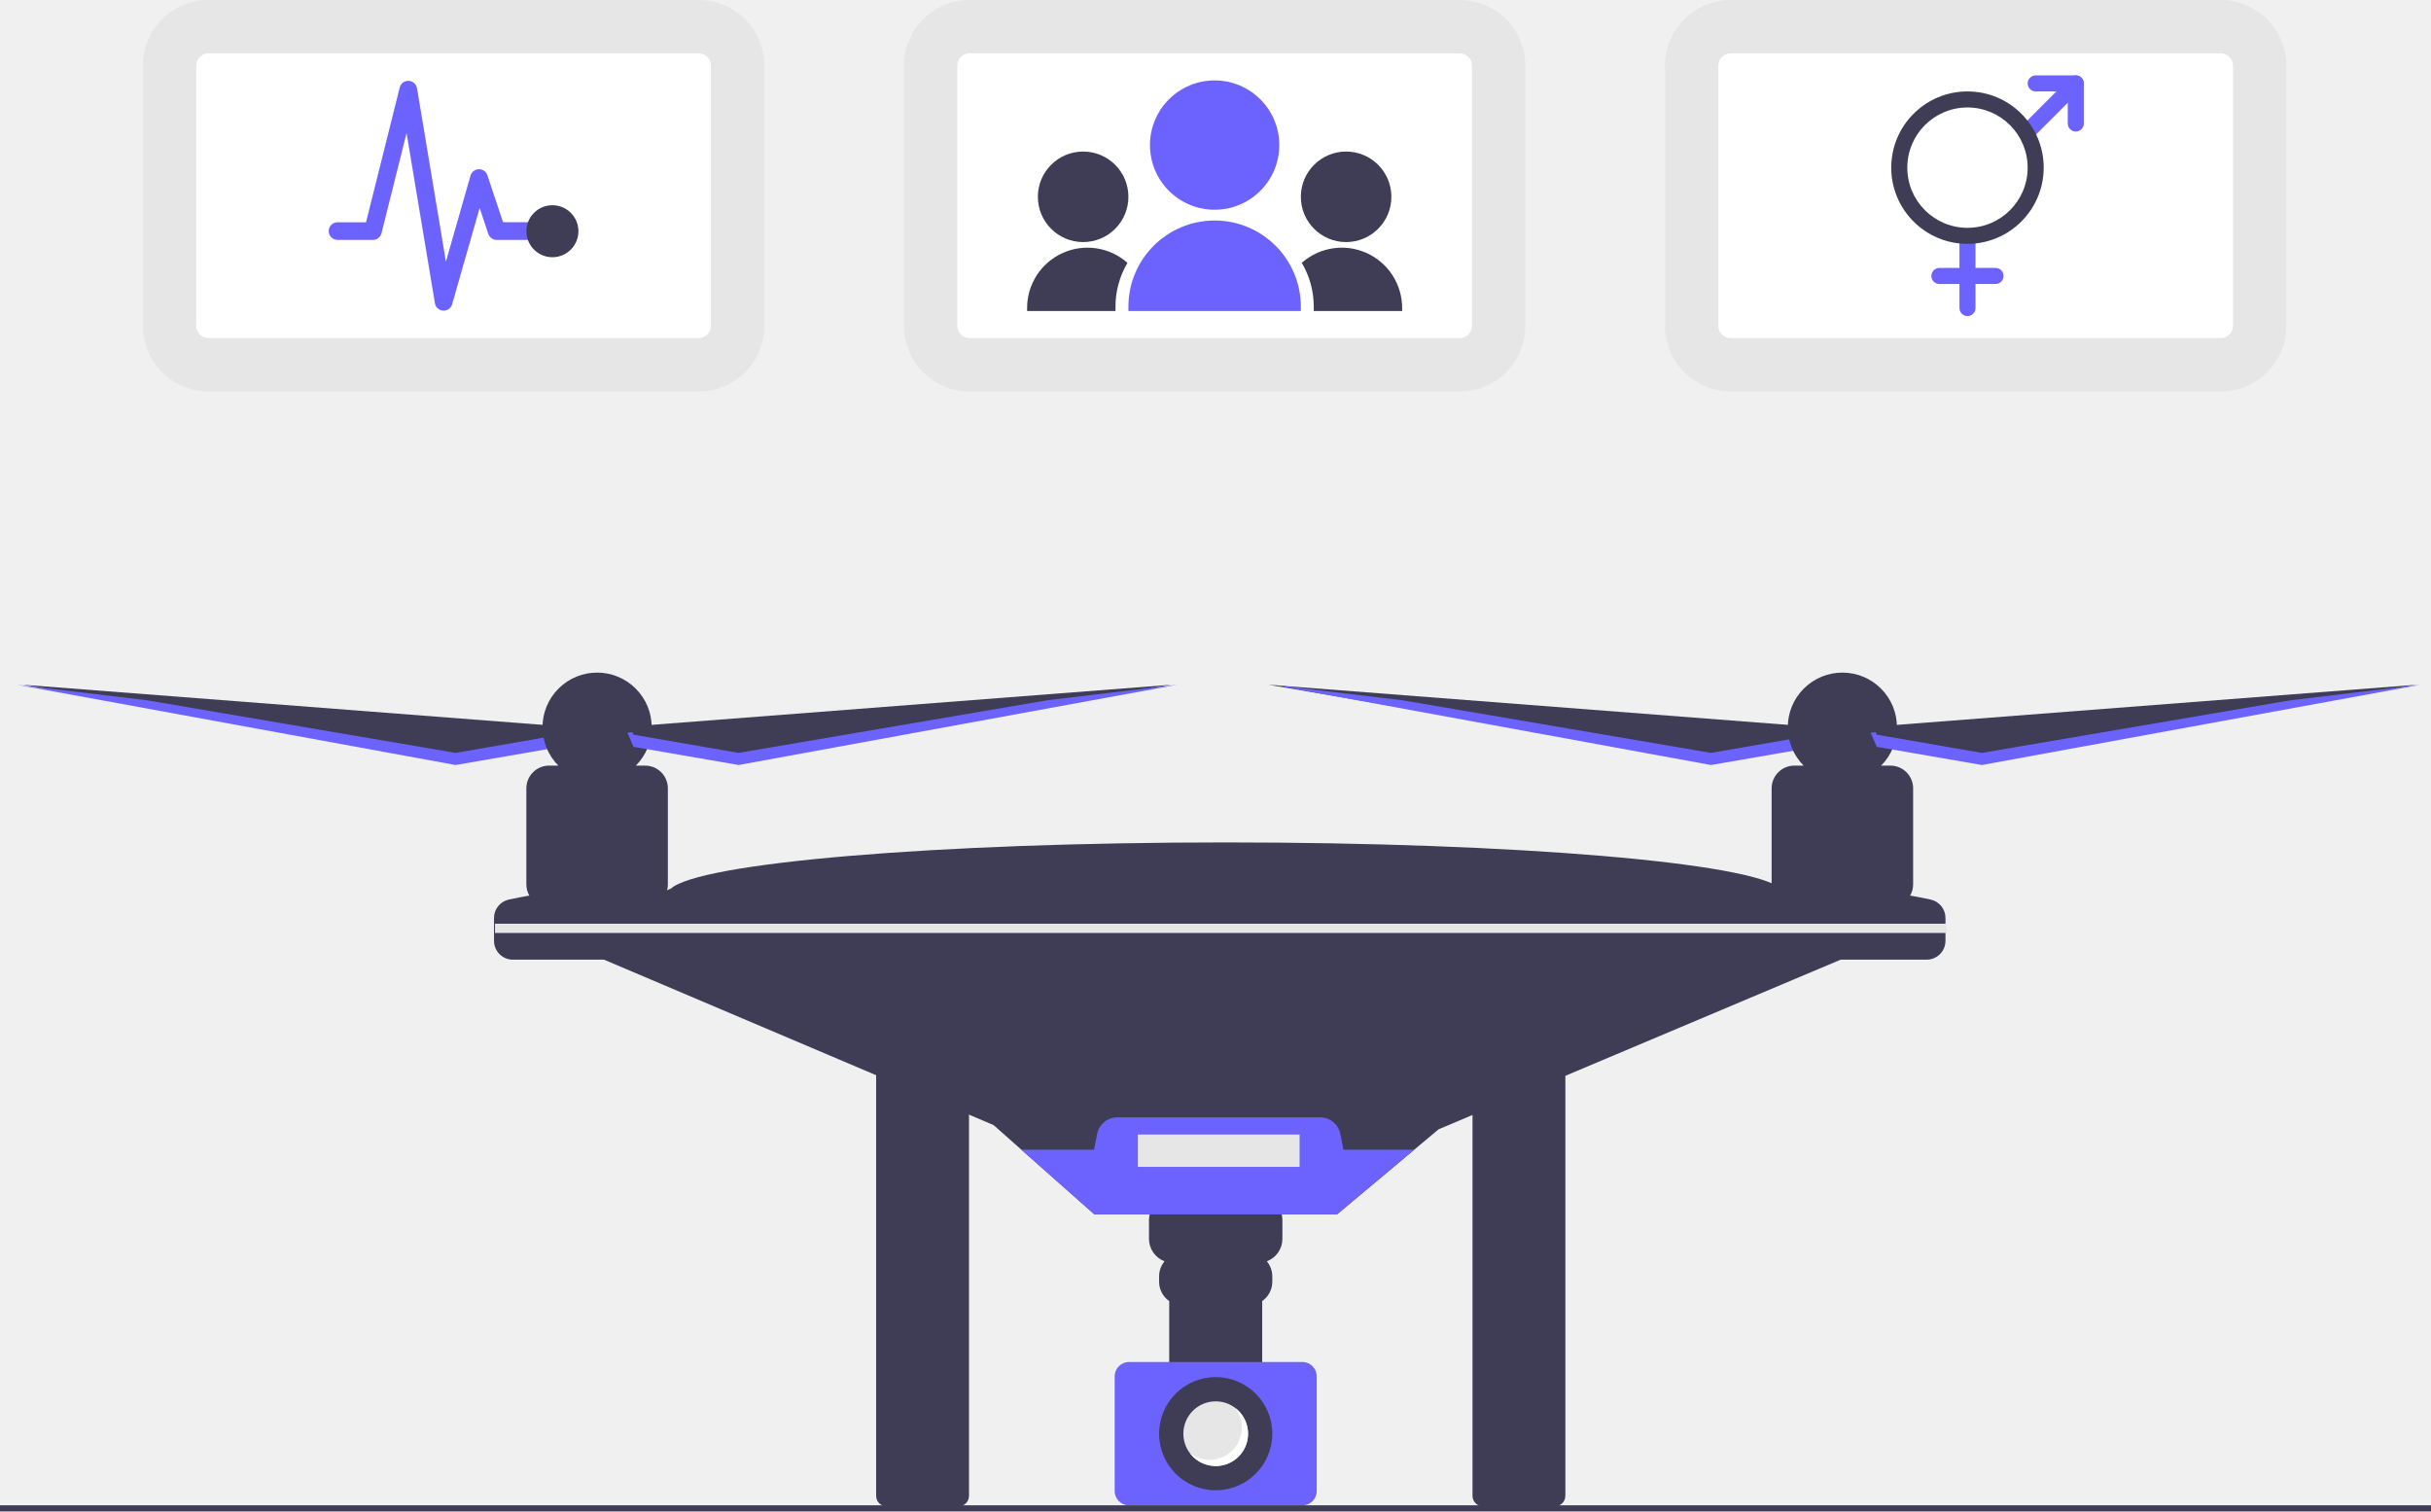
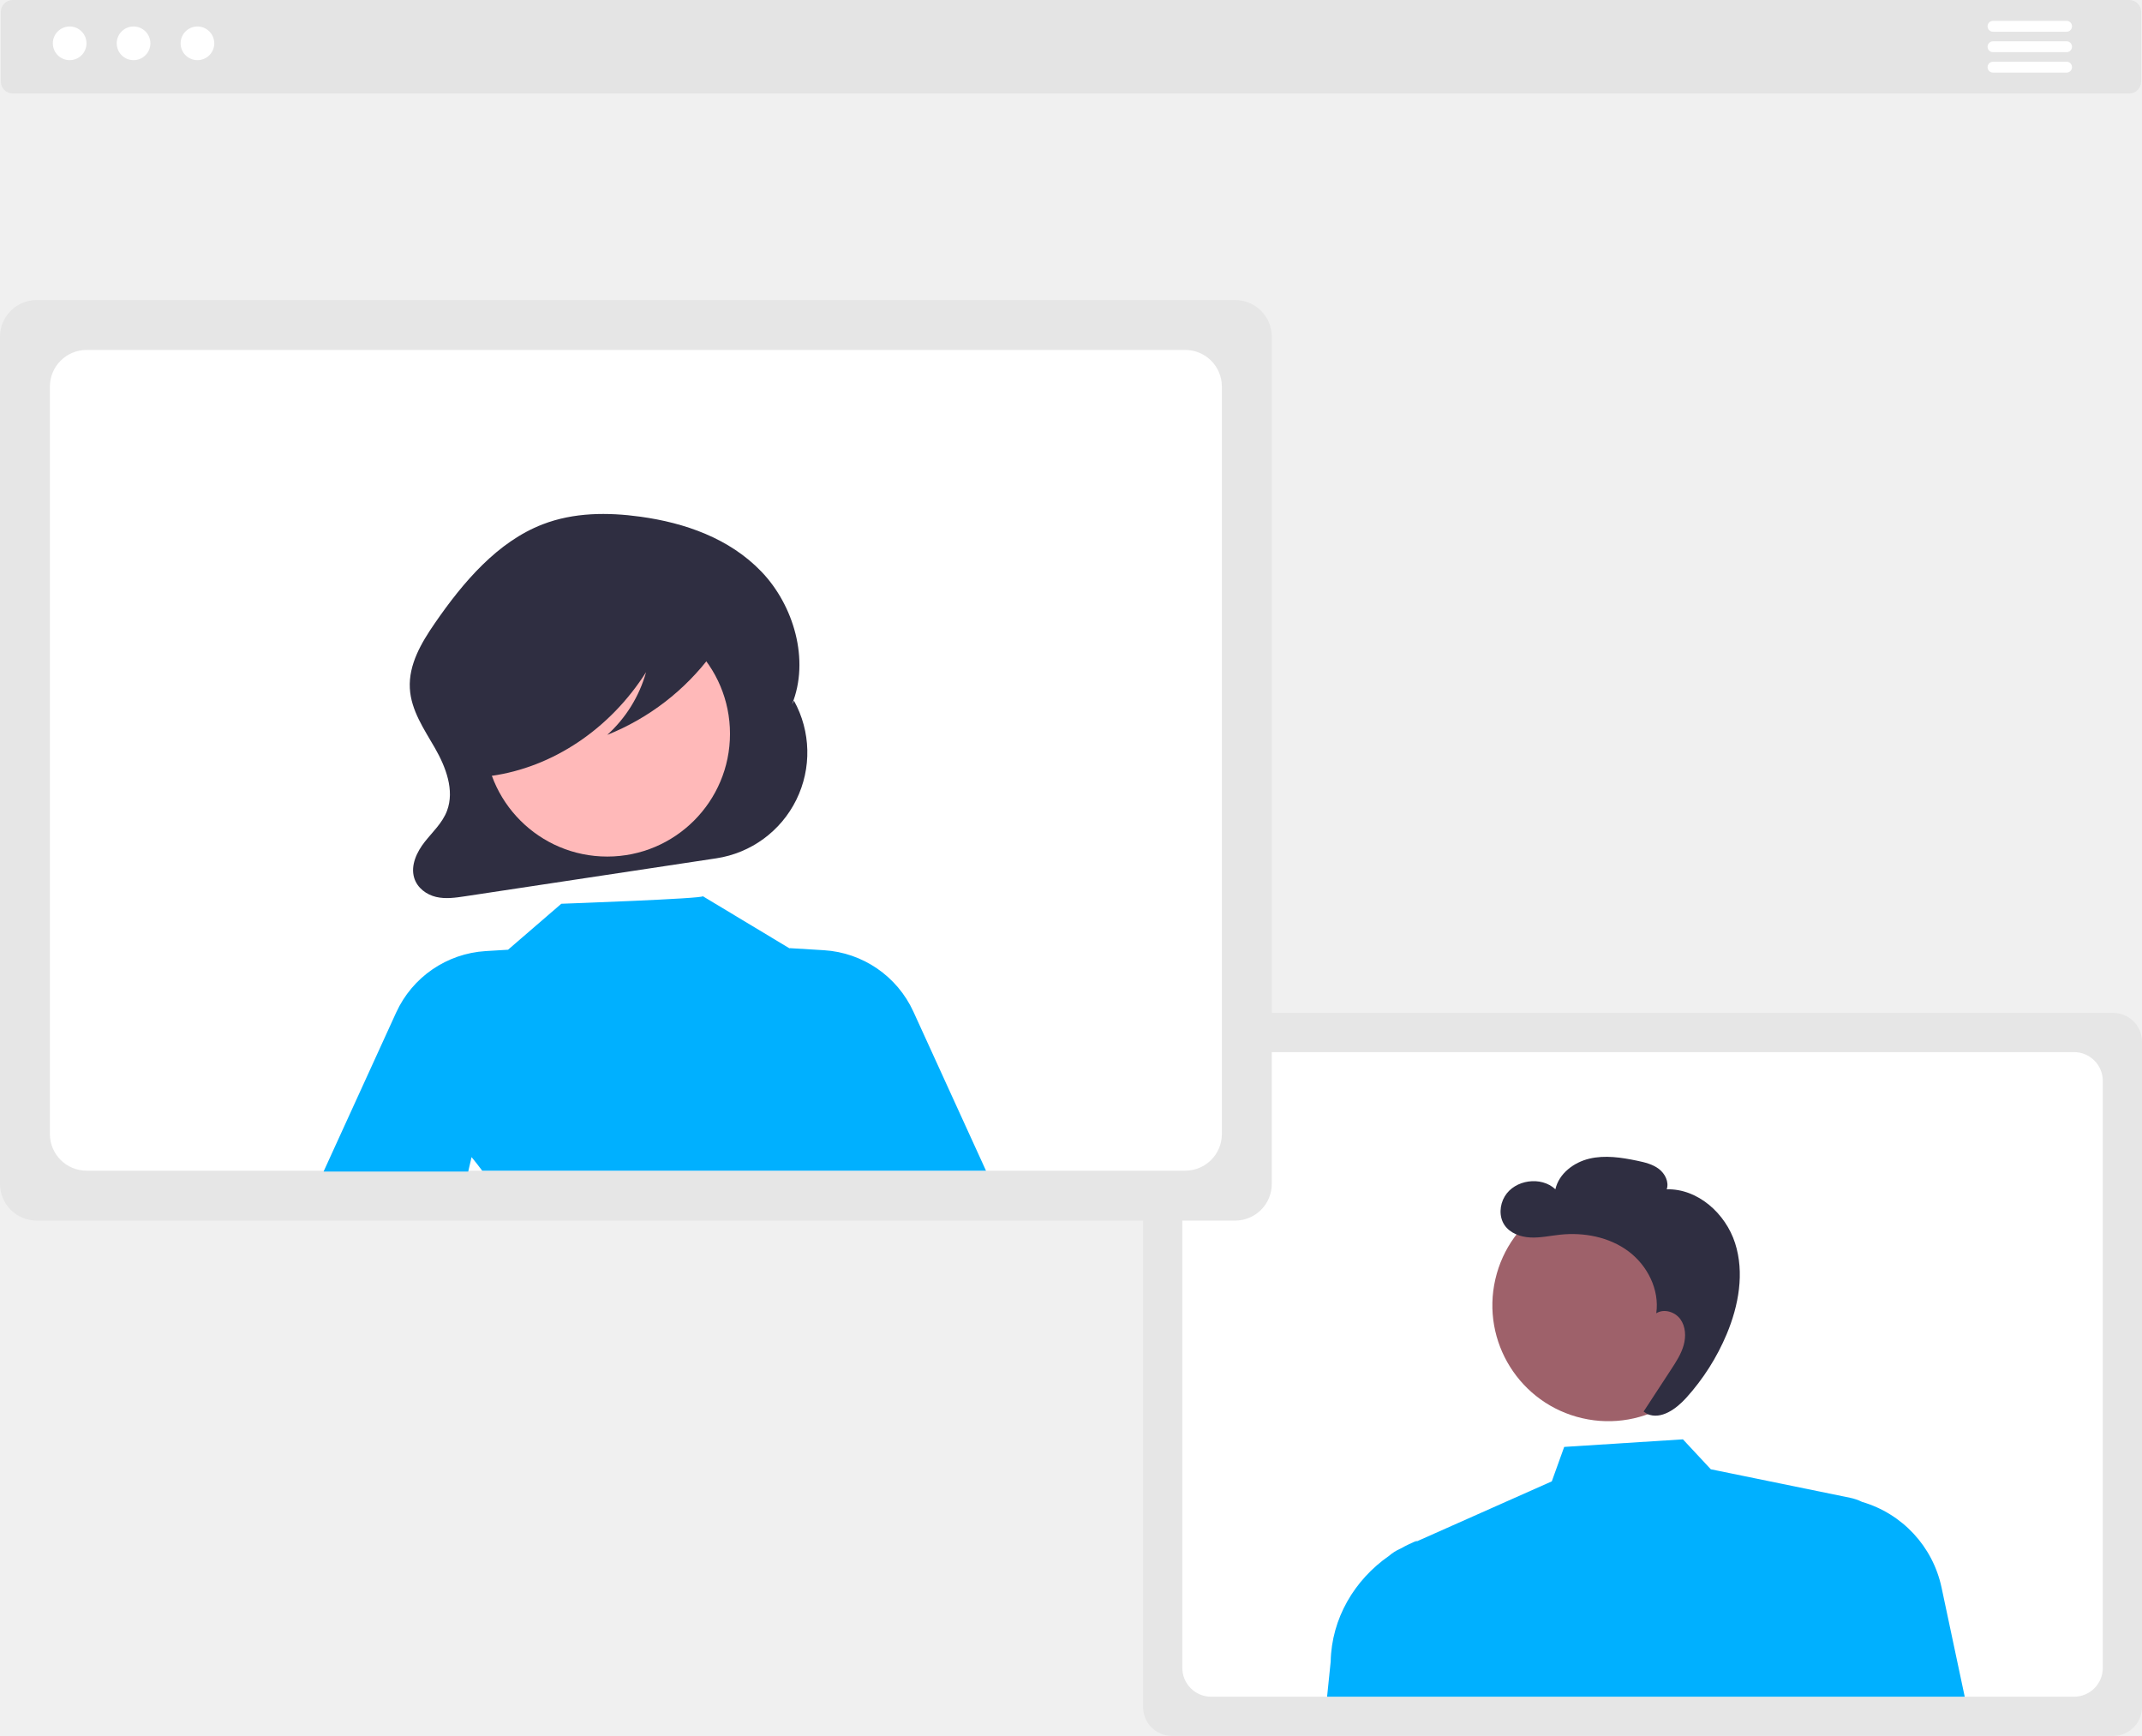
- <svg xmlns="http://www.w3.org/2000/svg" data-name="Layer 1" width="888" height="552.129" viewBox="0 0 888 552.129">
-   <path d="M479.902,562.186a3.868,3.868,0,0,0-3.863,3.863V720.363a3.868,3.868,0,0,0,3.863,3.863h26.196a3.868,3.868,0,0,0,3.863-3.863V566.049a3.868,3.868,0,0,0-3.863-3.863Z" transform="translate(-156 -173.9354)" fill="#3f3d56" />
-   <path d="M697.741,562.186a3.868,3.868,0,0,0-3.863,3.863V720.363a3.868,3.868,0,0,0,3.863,3.863h26.195a3.868,3.868,0,0,0,3.863-3.863V566.049a3.868,3.868,0,0,0-3.863-3.863Z" transform="translate(-156 -173.9354)" fill="#3f3d56" />
-   <polygon points="664.127 265.647 463.273 250.14 623.513 277.462 661.912 270.816 664.127 265.647" fill="#3f3d56" />
-   <polygon points="624.99 275.031 663.389 268.385 663.766 267.505 665.604 267.647 663.389 272.816 624.99 279.462 464.75 250.14 512.237 255.806 624.99 275.031" fill="#6c63ff" />
-   <polygon points="209.251 265.647 8.396 250.14 168.637 277.462 207.036 270.816 209.251 265.647" fill="#3f3d56" />
-   <polygon points="166.422 275.031 204.82 268.385 205.198 267.505 207.036 267.647 204.82 272.816 166.422 279.462 6.181 250.14 53.668 255.806 166.422 275.031" fill="#6c63ff" />
-   <path d="M854.095,520.072l-16.984.738-155.596,65.647L672.61,593.915l-28.23,23.63H555.767l-26.687-23.63-10.146-8.987-149.253-63.38-13.292-1.477,44.306-21.415h.236c10.043-9.533,97.016-16.984,202.833-16.984s192.791,7.451,202.833,16.984h.975Z" transform="translate(-156 -173.9354)" fill="#3f3d56" />
-   <path d="M399.479,499.752a8.276,8.276,0,0,0,.479-2.758V461.921a8.309,8.309,0,0,0-8.309-8.309h-3.374a19.938,19.938,0,1,0-28.326,0h-3.374a8.309,8.309,0,0,0-8.309,8.309v35.073a8.262,8.262,0,0,0,1.085,4.095c-2.508.44-5.016.917-7.523,1.469a6.877,6.877,0,0,0-5.376,6.724v8.333a6.887,6.887,0,0,0,6.887,6.887H421.372V503.826A177.613,177.613,0,0,0,399.479,499.752Z" transform="translate(-156 -173.9354)" fill="#3f3d56" />
-   <path d="M861.272,502.558c-2.508-.552-5.016-1.029-7.523-1.469a8.262,8.262,0,0,0,1.085-4.095V461.921a8.309,8.309,0,0,0-8.309-8.309h-3.374a19.938,19.938,0,1,0-28.326,0H811.452a8.309,8.309,0,0,0-8.309,8.309v35.073a8.276,8.276,0,0,0,.479,2.758,177.613,177.613,0,0,0-21.893,4.074v20.676h78.033a6.887,6.887,0,0,0,6.887-6.887v-8.333A6.877,6.877,0,0,0,861.272,502.558Z" transform="translate(-156 -173.9354)" fill="#3f3d56" />
-   <polygon points="681.85 265.647 882.704 250.14 722.464 277.462 684.065 270.816 681.85 265.647" fill="#3f3d56" />
-   <path d="M615.653,610.899H584.494a8.789,8.789,0,0,0-8.789,8.789v6.791a8.784,8.784,0,0,0,5.682,8.213,8.589,8.589,0,0,0-1.99,5.509v1.948a8.611,8.611,0,0,0,3.692,7.07v25.924h33.968V649.219a8.611,8.611,0,0,0,3.692-7.07v-1.948a8.589,8.589,0,0,0-1.99-5.509,8.784,8.784,0,0,0,5.682-8.213V619.688A8.789,8.789,0,0,0,615.653,610.899Z" transform="translate(-156 -173.9354)" fill="#3f3d56" />
-   <path d="M568.408,671.475a5.239,5.239,0,0,0-5.233,5.232v41.917a5.239,5.239,0,0,0,5.233,5.233h63.332a5.239,5.239,0,0,0,5.232-5.233V676.707a5.239,5.239,0,0,0-5.232-5.232Z" transform="translate(-156 -173.9354)" fill="#6c63ff" />
-   <path d="M672.61,593.915l-28.23,23.63H555.767l-26.687-23.63h26.539l1.159-5.782a7.503,7.503,0,0,1,7.355-6.033h74.095a7.503,7.503,0,0,1,7.355,6.033l1.159,5.782Z" transform="translate(-156 -173.9354)" fill="#6c63ff" />
-   <circle cx="444.073" cy="523.73" r="20.676" fill="#3f3d56" />
-   <circle cx="444.073" cy="523.73" r="11.815" fill="#e6e6e6" />
-   <path d="M607.215,688.269a11.799,11.799,0,0,1-16.538,16.538,11.804,11.804,0,1,0,16.538-16.538Z" transform="translate(-156 -173.9354)" fill="#fff" />
-   <rect x="180.821" y="337.43" width="530.196" height="3.382" fill="#e6e6e6" />
-   <polygon points="723.941 275.031 685.542 268.385 685.165 267.505 683.327 267.647 685.542 272.816 723.941 279.462 884.181 250.14 836.694 255.806 723.941 275.031" fill="#6c63ff" />
-   <polygon points="226.973 265.647 427.828 250.14 267.587 277.462 229.189 270.816 226.973 265.647" fill="#3f3d56" />
-   <polygon points="269.803 275.031 231.404 268.385 231.027 267.505 229.189 267.647 231.404 272.816 269.803 279.462 430.043 250.14 382.556 255.806 269.803 275.031" fill="#6c63ff" />
-   <rect x="415.644" y="414.442" width="59.075" height="11.815" fill="#e6e6e6" />
-   <path d="M411.217,173.935H232.146a23.992,23.992,0,0,0-23.965,23.965v95.071a23.992,23.992,0,0,0,23.965,23.965H411.217a23.992,23.992,0,0,0,23.965-23.965V197.9a23.992,23.992,0,0,0-23.965-23.965Z" transform="translate(-156 -173.9354)" fill="#e6e6e6" />
-   <path d="M232.145,193.435a4.469,4.469,0,0,0-4.464,4.464V292.971a4.469,4.469,0,0,0,4.464,4.464H411.217a4.469,4.469,0,0,0,4.464-4.464V197.9a4.469,4.469,0,0,0-4.464-4.464Z" transform="translate(-156 -173.9354)" fill="#fff" />
-   <path d="M318.058,287.413q-.092,0-.184-.005a3.229,3.229,0,0,1-3.002-2.693l-10.364-62.183-9.151,36.603a3.229,3.229,0,0,1-3.133,2.446h-12.916a3.229,3.229,0,1,1,0-6.458H289.703l12.305-49.219a3.229,3.229,0,0,1,6.318.252l10.561,63.368,8.981-31.434a3.229,3.229,0,0,1,6.168-.134l5.722,17.166h10.589a3.229,3.229,0,0,1,0,6.458H337.431a3.229,3.229,0,0,1-3.063-2.208l-3.158-9.472L321.161,285.071A3.229,3.229,0,0,1,318.058,287.413Z" transform="translate(-156 -173.9354)" fill="#6c63ff" />
-   <circle cx="201.784" cy="84.467" r="9.5" fill="#3f3d56" />
-   <path d="M689.217,173.935H510.146a23.992,23.992,0,0,0-23.965,23.965v95.071a23.992,23.992,0,0,0,23.965,23.965H689.217a23.992,23.992,0,0,0,23.965-23.965V197.9a23.992,23.992,0,0,0-23.965-23.965Z" transform="translate(-156 -173.9354)" fill="#e6e6e6" />
-   <path d="M510.145,193.435a4.469,4.469,0,0,0-4.464,4.464V292.971a4.469,4.469,0,0,0,4.464,4.464H689.217a4.469,4.469,0,0,0,4.464-4.464V197.9a4.469,4.469,0,0,0-4.464-4.464Z" transform="translate(-156 -173.9354)" fill="#fff" />
-   <circle cx="443.681" cy="52.997" r="23.621" fill="#6c63ff" />
-   <path d="M443.681,80.555h0a31.494,31.494,0,0,1,31.494,31.494v1.575a0,0,0,0,1,0,0H412.187a0,0,0,0,1,0,0v-1.575A31.494,31.494,0,0,1,443.681,80.555Z" fill="#6c63ff" />
-   <circle cx="395.652" cy="71.894" r="16.534" fill="#3f3d56" />
-   <path d="M567.846,269.96a22.041,22.041,0,0,0-36.664,16.496v1.102h32.282v-1.575A31.34,31.34,0,0,1,567.846,269.96Z" transform="translate(-156 -173.9354)" fill="#3f3d56" />
-   <circle cx="491.71" cy="71.894" r="16.534" fill="#3f3d56" />
-   <path d="M631.517,269.96a22.041,22.041,0,0,1,36.664,16.496v1.102H635.899v-1.575A31.34,31.34,0,0,0,631.517,269.96Z" transform="translate(-156 -173.9354)" fill="#3f3d56" />
-   <path d="M967.217,173.935H788.146a23.992,23.992,0,0,0-23.965,23.965v95.071a23.992,23.992,0,0,0,23.965,23.965H967.217a23.992,23.992,0,0,0,23.965-23.965V197.9a23.992,23.992,0,0,0-23.965-23.965Z" transform="translate(-156 -173.9354)" fill="#e6e6e6" />
-   <path d="M788.145,193.435a4.469,4.469,0,0,0-4.464,4.464V292.971a4.469,4.469,0,0,0,4.464,4.464H967.217a4.469,4.469,0,0,0,4.464-4.464V197.9a4.469,4.469,0,0,0-4.464-4.464Z" transform="translate(-156 -173.9354)" fill="#fff" />
-   <path d="M874.683,289.399a2.931,2.931,0,0,1-2.931-2.931V263.021a2.931,2.931,0,0,1,5.862,0V286.468A2.931,2.931,0,0,1,874.683,289.399Z" transform="translate(-156 -173.9354)" fill="#6c63ff" />
-   <path d="M884.941,277.675h-20.516a2.931,2.931,0,1,1,0-5.862h20.516a2.931,2.931,0,1,1,0,5.862Z" transform="translate(-156 -173.9354)" fill="#6c63ff" />
-   <path d="M914.25,221.988a2.931,2.931,0,0,1-2.931-2.931V207.334H899.596a2.931,2.931,0,1,1,0-5.862h14.655a2.931,2.931,0,0,1,2.931,2.931v14.655A2.931,2.931,0,0,1,914.25,221.988Z" transform="translate(-156 -173.9354)" fill="#6c63ff" />
-   <path d="M896.533,225.051a2.931,2.931,0,0,1-2.072-5.003l17.717-17.717a2.931,2.931,0,0,1,4.145,4.145L898.605,224.193A2.922,2.922,0,0,1,896.533,225.051Z" transform="translate(-156 -173.9354)" fill="#6c63ff" />
-   <path d="M874.683,263.021a27.844,27.844,0,1,1,27.844-27.844A27.875,27.875,0,0,1,874.683,263.021Zm0-49.825a21.982,21.982,0,1,0,21.982,21.982A22.007,22.007,0,0,0,874.683,213.195Z" transform="translate(-156 -173.9354)" fill="#3f3d56" />
-   <rect y="549.889" width="888" height="2.241" fill="#3f3d56" />
+ <svg xmlns="http://www.w3.org/2000/svg" data-name="Layer 1" width="813.036" height="658.85" viewBox="0 0 813.036 658.85">
+   <path d="M1001.691,156.045H198.309a4.505,4.505,0,0,1-4.5-4.5V125.075a4.505,4.505,0,0,1,4.5-4.5h803.383a4.505,4.505,0,0,1,4.5,4.5v26.47A4.505,4.505,0,0,1,1001.691,156.045Z" transform="translate(-193.4821 -120.5752)" fill="#e4e4e4" />
+   <circle id="b6c858f0-1926-4bcd-807b-9efaf247b9cf" data-name="Ellipse 90" cx="26.442" cy="16.444" r="6.389" fill="#fff" />
+   <circle id="b369121d-4d8f-4c1b-b23a-4a491aa6d487" data-name="Ellipse 91" cx="50.692" cy="16.444" r="6.389" fill="#fff" />
+   <circle id="a3a83b48-e804-404e-aa0f-53d13c62451a" data-name="Ellipse 92" cx="74.943" cy="16.444" r="6.389" fill="#fff" />
+   <path d="M995.608,779.425H638.293a10.922,10.922,0,0,1-10.91-10.91V515.933a10.922,10.922,0,0,1,10.91-10.91H995.608a10.922,10.922,0,0,1,10.91,10.91V768.515A10.922,10.922,0,0,1,995.608,779.425Z" transform="translate(-193.4821 -120.5752)" fill="#e6e6e6" />
+   <path d="M980.732,519.897H653.173a10.929,10.929,0,0,0-10.915,10.915V753.635A10.929,10.929,0,0,0,653.173,764.55H980.732A10.922,10.922,0,0,0,991.639,753.635V530.812A10.922,10.922,0,0,0,980.732,519.897Z" transform="translate(-193.4821 -120.5752)" fill="#fff" />
+   <circle cx="803.932" cy="615.983" r="43.987" transform="translate(-169.8007 1141.124) rotate(-77.07016)" fill="#9e616a" />
+   <path d="M930.439,723.13a43.187,43.187,0,0,0-30.176-32.521l-.033-.018a18.835,18.835,0,0,0-4.51-1.548L842.857,678.228l-10.591-11.364-45.066,2.877-4.704,13.072-51.767,23.007.858-.602a54.62,54.62,0,0,0-6.457,3.095l-.262.117a16.762,16.762,0,0,0-4.115,2.625c-13.164,9.136-21.862,23.802-22.184,40.154l-1.367,13.343H939.23Z" transform="translate(-193.4821 -120.5752)" fill="#00b0ff" />
+   <path d="M852.07,592.407c-3.601-11.248-14.137-20.746-25.943-20.444.92-2.806-.651-5.952-3.002-7.737-2.352-1.786-5.325-2.5-8.216-3.102-5.975-1.245-12.202-2.196-18.143-.793-5.94,1.403-11.57,5.665-12.907,11.62-5.41-5.072-15.415-3.668-19.222,2.696-1.959,3.275-2.237,7.675-.119,10.85,2.104,3.155,6.088,4.575,9.876,4.754,3.788.179,7.538-.671,11.309-1.067,9.008-.946,18.522.869,25.804,6.255,7.282,5.386,11.935,14.621,10.64,23.585,2.911-1.86,7.104-.568,9.137,2.225s2.194,6.609,1.249,9.932c-.944,3.323-2.861,6.271-4.751,9.163q-5.221,7.987-10.441,15.973l1.426.948c5.25,2.214,10.93-1.925,14.753-6.151A85.2,85.2,0,0,0,848.875,626.95C853.441,616.057,855.672,603.655,852.07,592.407Z" transform="translate(-193.4821 -120.5752)" fill="#2f2e41" />
+   <path d="M662.32,583.835H207.373a13.907,13.907,0,0,1-13.891-13.891V248.348A13.907,13.907,0,0,1,207.373,234.457H662.32a13.907,13.907,0,0,1,13.891,13.891v321.597A13.907,13.907,0,0,1,662.32,583.835Z" transform="translate(-193.4821 -120.5752)" fill="#e6e6e6" />
+   <path d="M643.379,253.395H226.319a13.915,13.915,0,0,0-13.897,13.897V550.999a13.915,13.915,0,0,0,13.897,13.897H643.379a13.906,13.906,0,0,0,13.887-13.897V267.292A13.906,13.906,0,0,0,643.379,253.395Z" transform="translate(-193.4821 -120.5752)" fill="#fff" />
+   <path d="M494.857,386.537v0l-.769,1.387c6.847-16.874.621-37.666-11.593-50.39-12.214-12.723-29.193-18.54-45.912-20.848-12.412-1.713-25.295-1.664-37.096,2.883-17.09,6.584-30.147,21.824-41.049,37.679-4.987,7.252-9.889,15.519-9.393,24.583.461,8.411,5.454,15.549,9.543,22.685,4.089,7.136,7.504,15.99,4.569,23.778-1.749,4.641-5.445,7.984-8.443,11.781-2.999,3.797-5.466,8.929-4.017,13.693,1.172,3.854,4.697,6.388,8.323,7.233,3.625.845,7.386.293,11.058-.262l95.3-14.398A40.615,40.615,0,0,0,494.857,386.537Z" transform="translate(-193.4821 -120.5752)" fill="#2f2e41" />
+   <circle cx="230.49" cy="278.507" r="46.594" fill="#ffb9b9" />
+   <path d="M540.189,504.56a40.036,40.036,0,0,0-33.988-23.34l-12.986-.786.031.136v0h0l-33.011-19.858c.812.93-53.695,2.877-53.695,2.877l-20.224,17.448-8.482.513a40.035,40.035,0,0,0-33.988,23.34l-27.543,60.336H371.201l1.273-5.481q2.078,2.532,4.03,5.151h191.227Z" transform="translate(-193.4821 -120.5752)" fill="#00b0ff" />
+   <path d="M468.167,355.837c-1.203-6.363-7.692-9.273-13.252-10.683a127.658,127.658,0,0,0-49.385-2.712c-12.015,1.713-24.314,5.491-33.032,14.869-6.799,7.314-10.913,17.792-11.233,28.61-.186,6.305.941,12.866,4.078,18.176,3.137,5.31,8.484,9.161,14.004,9.026l.559,1.944c23.393-3.259,45.124-17.815,58.81-39.392a50.467,50.467,0,0,1-14.744,23.819,91.867,91.867,0,0,0,39.657-30.563C466.395,365.259,469.082,360.678,468.167,355.837Z" transform="translate(-193.4821 -120.5752)" fill="#2f2e41" />
+   <path d="M977.931,132.622H950.007a2.069,2.069,0,1,1,0-4.137h27.925a2.069,2.069,0,0,1,0,4.137Z" transform="translate(-193.4821 -120.5752)" fill="#fff" />
+   <path d="M977.931,140.379H950.007a2.069,2.069,0,1,1,0-4.137h27.925a2.069,2.069,0,0,1,0,4.137Z" transform="translate(-193.4821 -120.5752)" fill="#fff" />
+   <path d="M977.931,148.136H950.007a2.069,2.069,0,1,1,0-4.137h27.925a2.069,2.069,0,0,1,0,4.137Z" transform="translate(-193.4821 -120.5752)" fill="#fff" />
</svg>
